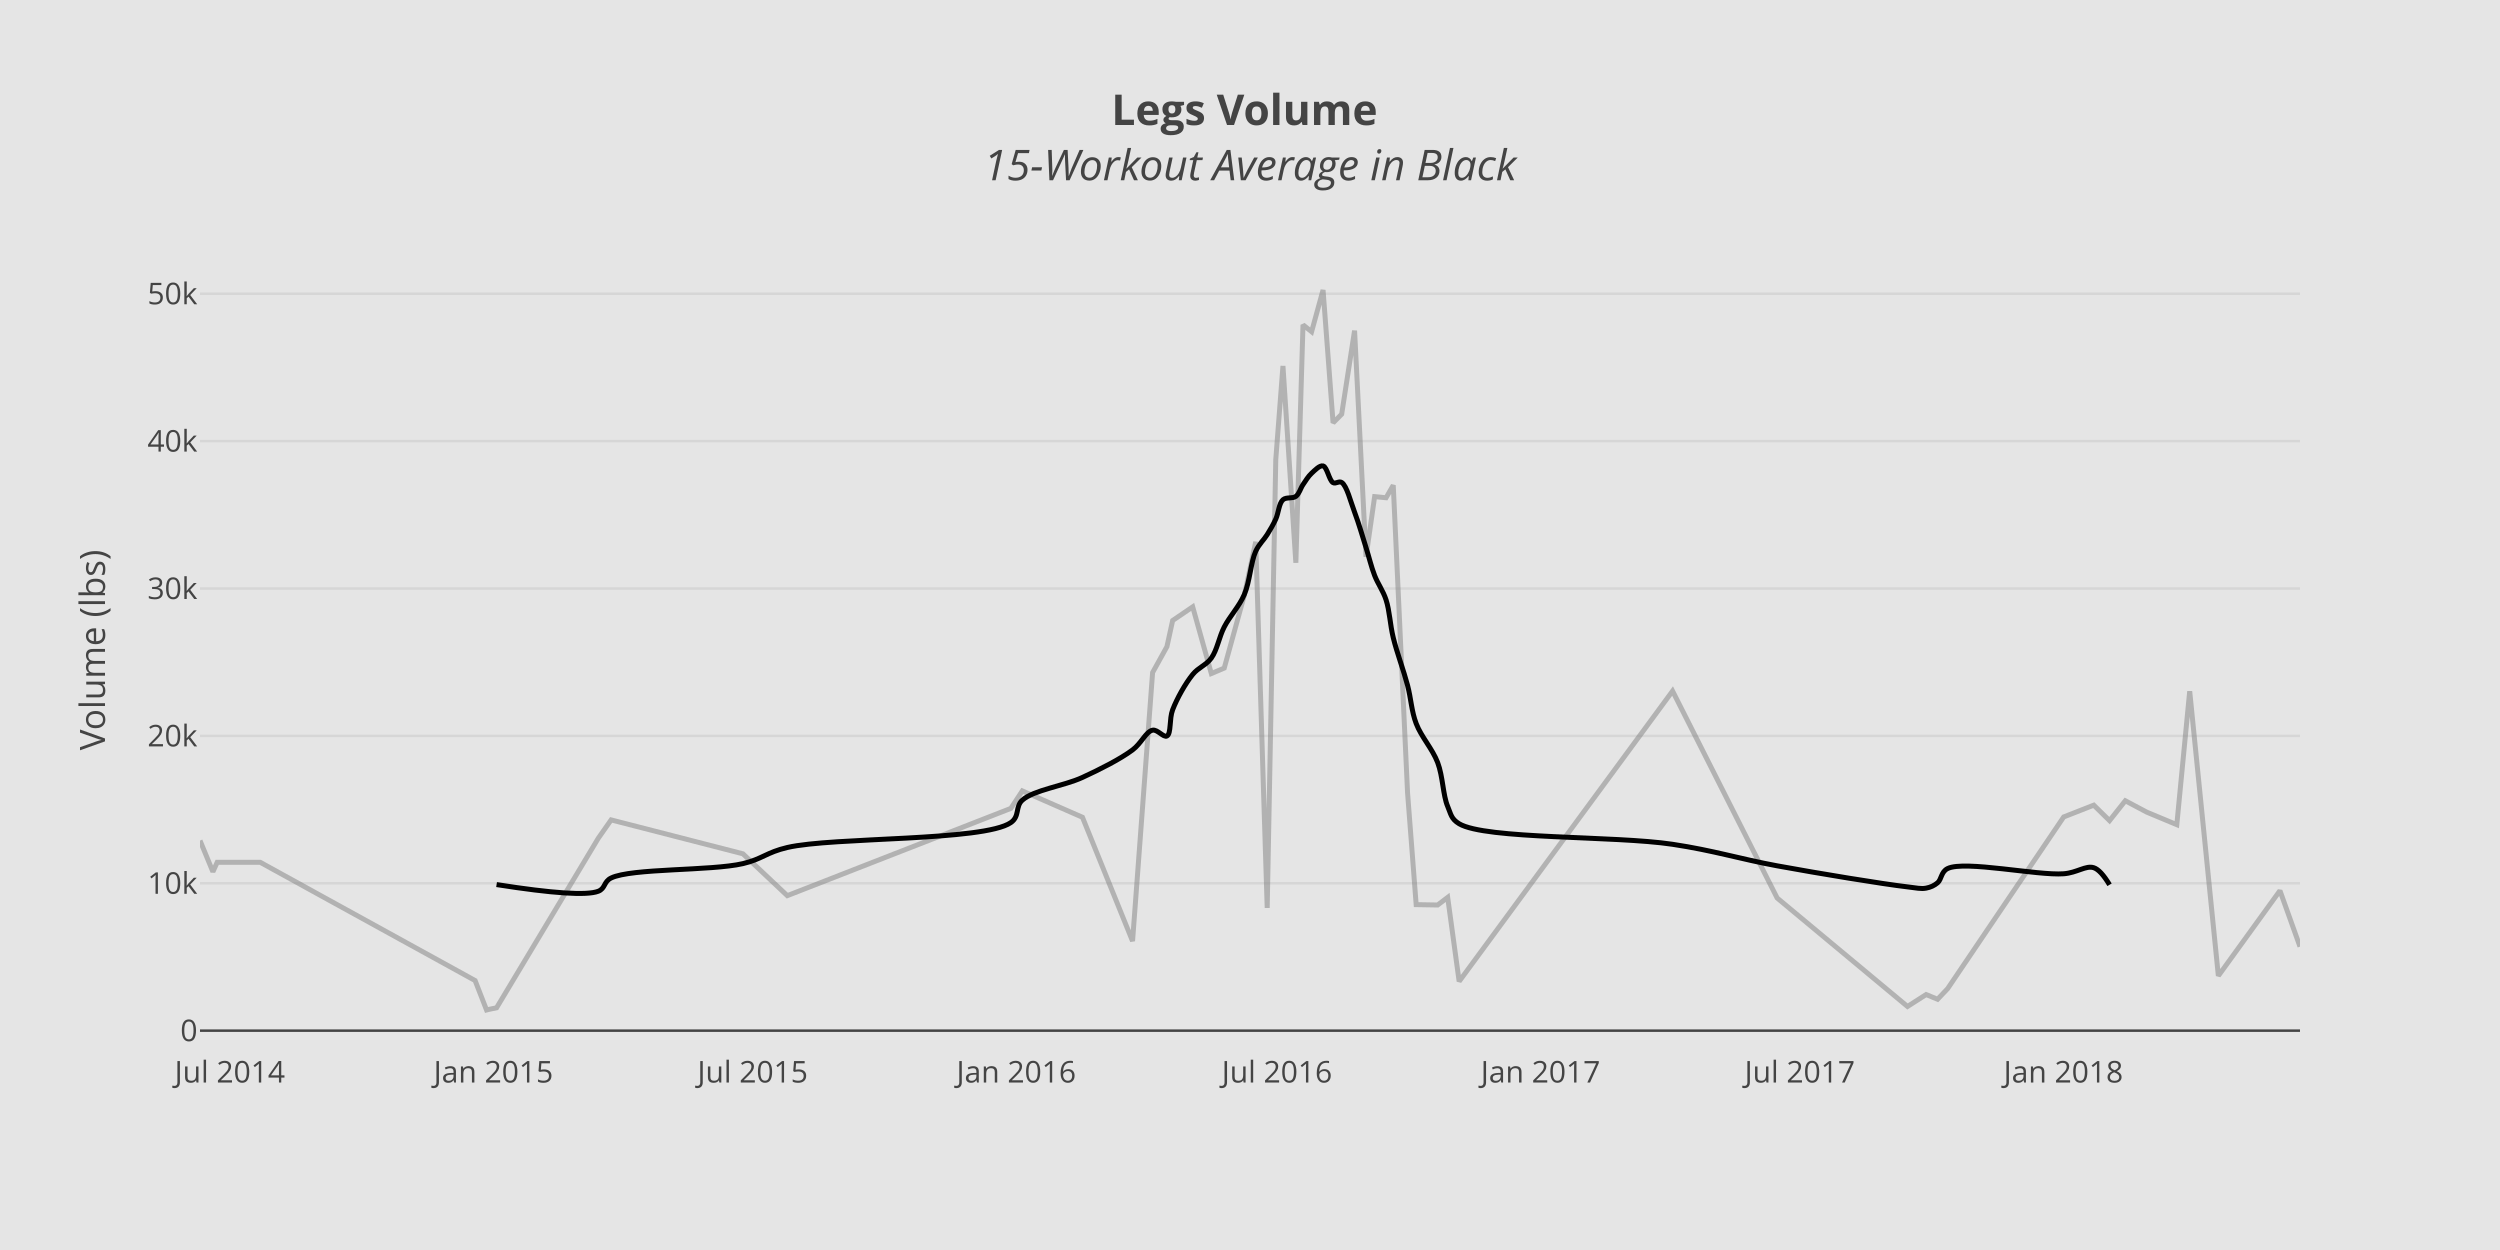
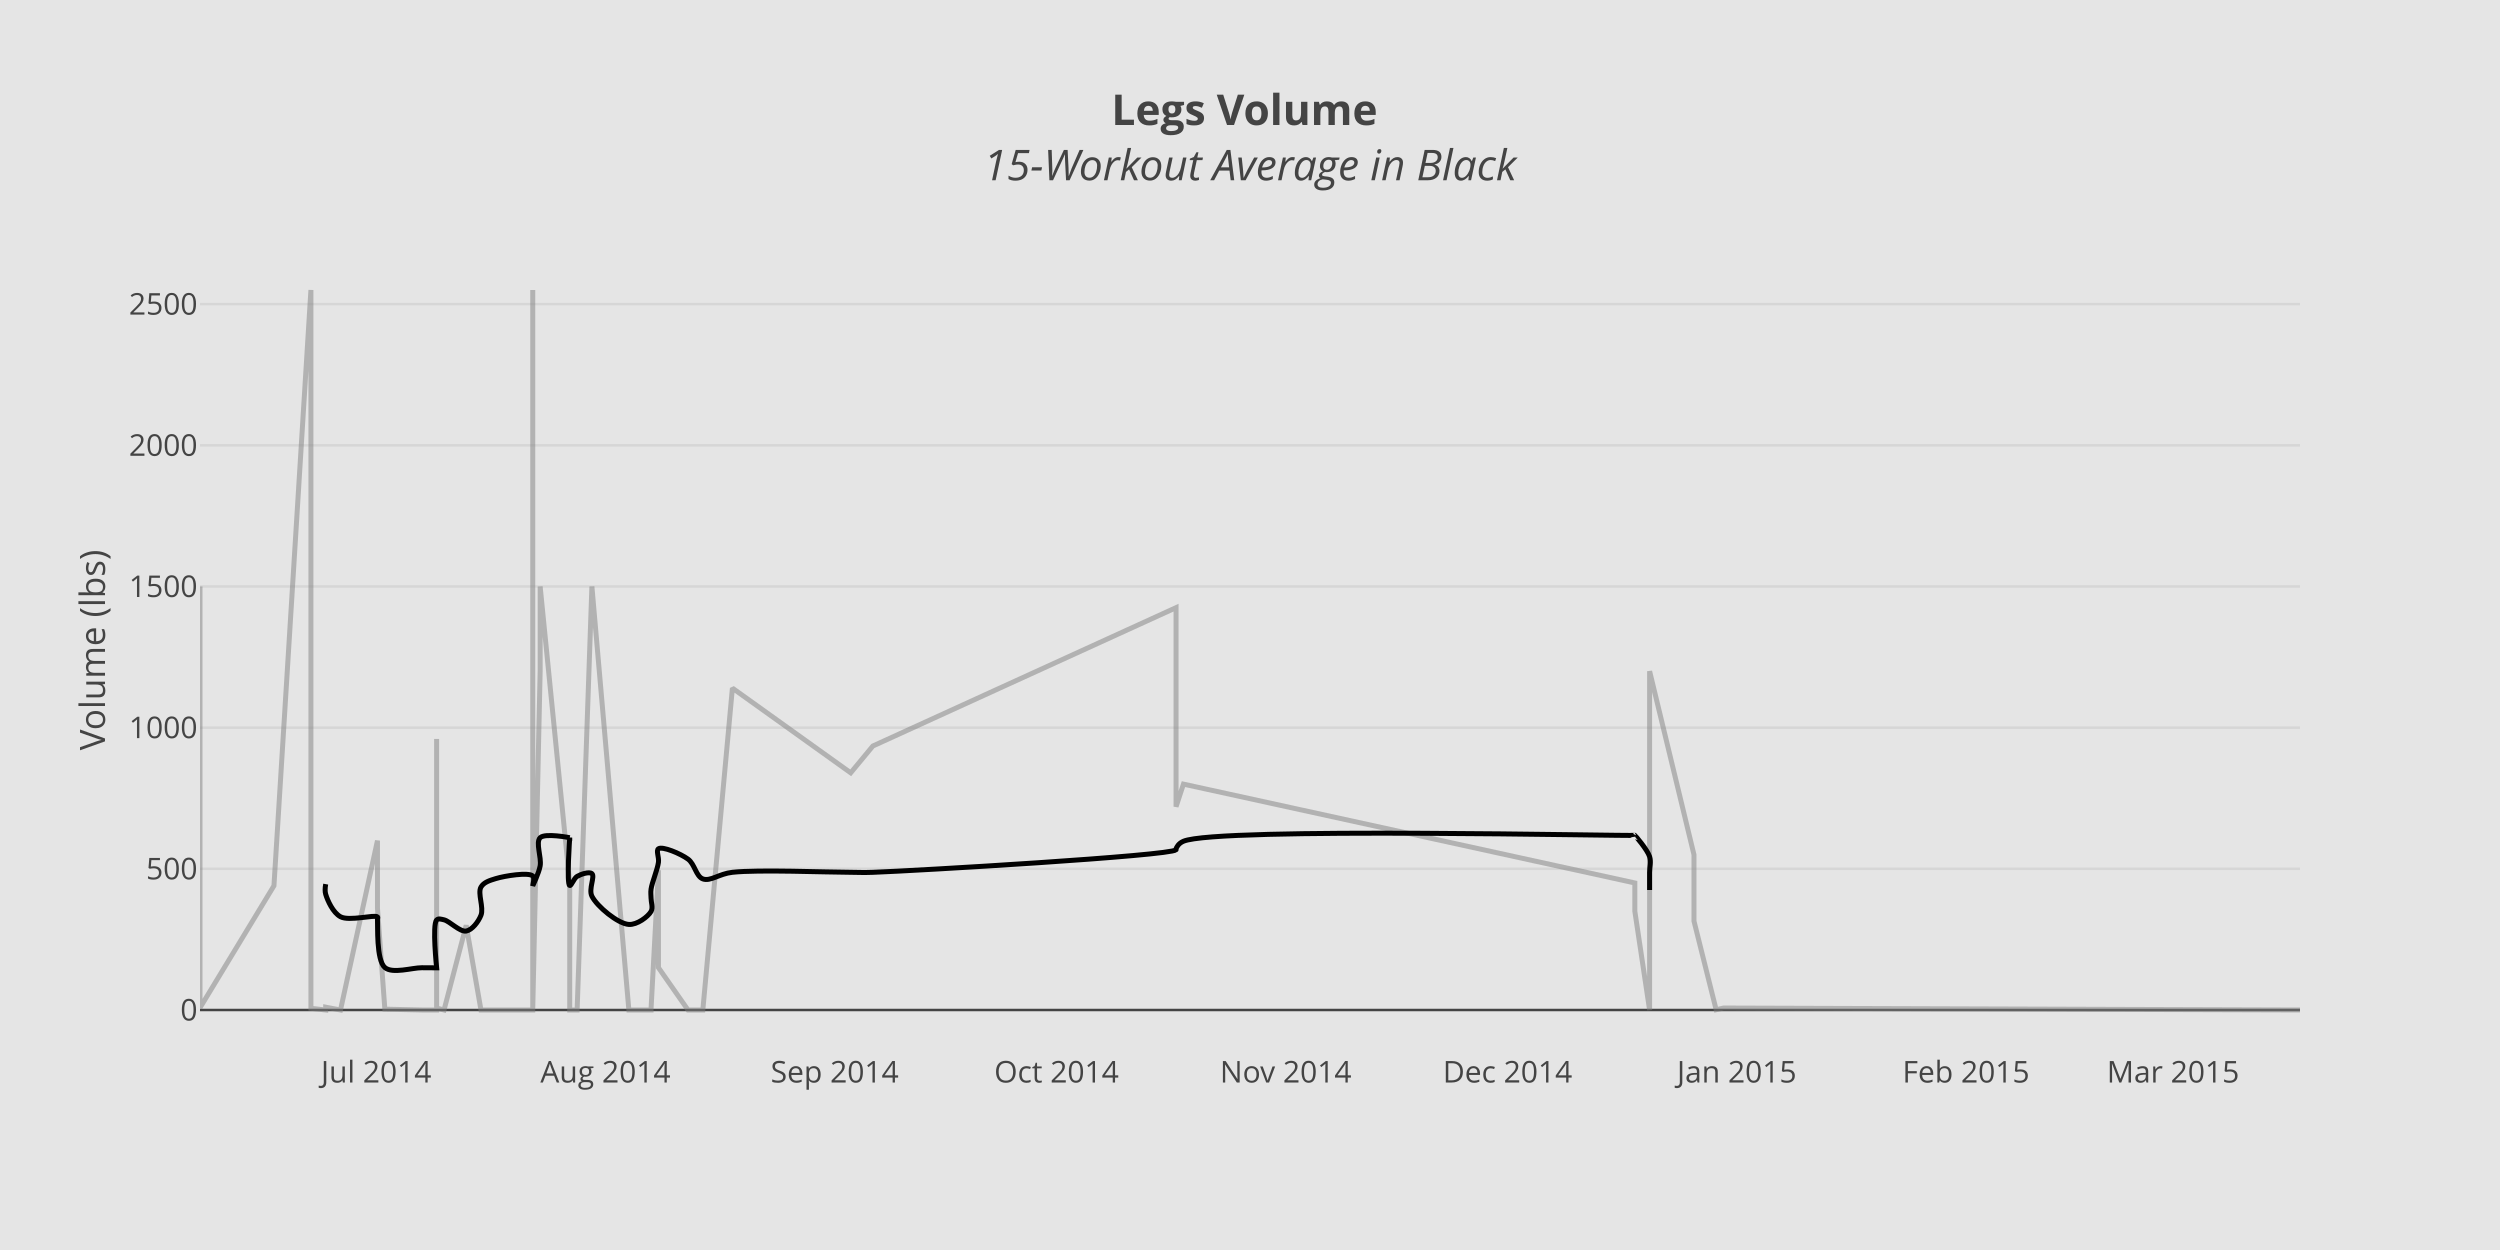
<svg xmlns="http://www.w3.org/2000/svg" class="main-svg" width="1000" height="500" viewBox="0 0 1000 500">
  <rect x="0" y="0" width="1000" height="500" style="fill: rgb(229, 229, 229); fill-opacity: 1;" />
-   <defs id="defs-817415">
+   <defs id="defs-052665">
    <g class="clips">
-       <clipPath id="clip817415xyplot" class="plotclip">
+       <clipPath id="clip052665xyplot" class="plotclip">
        <rect width="840" height="320" />
      </clipPath>
-       <clipPath class="axesclip" id="clip817415x">
+       <clipPath class="axesclip" id="clip052665x">
        <rect x="80" y="0" width="840" height="500" />
      </clipPath>
-       <clipPath class="axesclip" id="clip817415y">
+       <clipPath class="axesclip" id="clip052665y">
        <rect x="0" y="100" width="1000" height="320" />
      </clipPath>
-       <clipPath class="axesclip" id="clip817415xy">
+       <clipPath class="axesclip" id="clip052665xy">
        <rect x="80" y="100" width="840" height="320" />
      </clipPath>
    </g>
    <g class="gradients" />
  </defs>
  <g class="bglayer" />
  <g class="layer-below">
    <g class="imagelayer" />
    <g class="shapelayer" />
  </g>
  <g class="cartesianlayer">
    <g class="subplot xy">
      <g class="layer-subplot">
        <g class="shapelayer" />
        <g class="imagelayer" />
      </g>
      <g class="gridlayer">
        <g class="x" />
        <g class="y">
-           <path class="ygrid crisp" transform="translate(0,353.31)" d="M80,0h840" style="stroke: rgb(214, 214, 214); stroke-opacity: 1; stroke-width: 1px;" />
-           <path class="ygrid crisp" transform="translate(0,294.36)" d="M80,0h840" style="stroke: rgb(214, 214, 214); stroke-opacity: 1; stroke-width: 1px;" />
-           <path class="ygrid crisp" transform="translate(0,235.41)" d="M80,0h840" style="stroke: rgb(214, 214, 214); stroke-opacity: 1; stroke-width: 1px;" />
-           <path class="ygrid crisp" transform="translate(0,176.45)" d="M80,0h840" style="stroke: rgb(214, 214, 214); stroke-opacity: 1; stroke-width: 1px;" />
-           <path class="ygrid crisp" transform="translate(0,117.5)" d="M80,0h840" style="stroke: rgb(214, 214, 214); stroke-opacity: 1; stroke-width: 1px;" />
+           <path class="ygrid crisp" transform="translate(0,347.53)" d="M80,0h840" style="stroke: rgb(214, 214, 214); stroke-opacity: 1; stroke-width: 1px;" />
+           <path class="ygrid crisp" transform="translate(0,291.06)" d="M80,0h840" style="stroke: rgb(214, 214, 214); stroke-opacity: 1; stroke-width: 1px;" />
+           <path class="ygrid crisp" transform="translate(0,234.59)" d="M80,0h840" style="stroke: rgb(214, 214, 214); stroke-opacity: 1; stroke-width: 1px;" />
+           <path class="ygrid crisp" transform="translate(0,178.12)" d="M80,0h840" style="stroke: rgb(214, 214, 214); stroke-opacity: 1; stroke-width: 1px;" />
+           <path class="ygrid crisp" transform="translate(0,121.65)" d="M80,0h840" style="stroke: rgb(214, 214, 214); stroke-opacity: 1; stroke-width: 1px;" />
        </g>
      </g>
      <g class="zerolinelayer">
-         <path class="yzl zl crisp" transform="translate(0,412.26)" d="M80,0h840" style="stroke: rgb(68, 68, 68); stroke-opacity: 1; stroke-width: 1px;" />
+         <path class="yzl zl crisp" transform="translate(0,404)" d="M80,0h840" style="stroke: rgb(68, 68, 68); stroke-opacity: 1; stroke-width: 1px;" />
      </g>
      <path class="xlines-below" />
      <path class="ylines-below" />
      <g class="overlines-below" />
      <g class="xaxislayer-below" />
      <g class="yaxislayer-below" />
      <g class="overaxes-below" />
-       <g class="plot" transform="translate(80, 100)" clip-path="url(#clip817415xyplot)">
+       <g class="plot" transform="translate(80, 100)" clip-path="url(#clip052665xyplot)">
        <g class="scatterlayer mlayer">
-           <g class="trace scatter traced6dfc502-6972-4c17-be12-6b5079628cf6" style="stroke-miterlimit: 2; opacity: 0.5;">
+           <g class="trace scatter tracefdf8cbff-8a99-44ce-b692-fe7c83d5af93" style="stroke-miterlimit: 2; opacity: 0.5;">
            <g class="fills" />
            <g class="errorbars" />
            <g class="lines">
-               <path class="js-line" d="M0,236.21L5.16,248.71L6.88,244.91L24.07,244.91L110.04,292.22L114.62,304L115.77,303.71L118.63,303.12L159.29,235.33L164.45,227.96L217.16,241.52L234.92,258.26L324.33,223.36L328.92,216.37L352.98,226.9L373.02,276.45L381.04,169.01L386.77,158.66L389.06,148.2L397.08,142.74L404.53,169.42L409.69,167.24L417.71,138.17L422.29,116.72L426.88,263.18L430.31,83.82L433.18,46.38L438.34,125.12L441.2,29.94L444.64,32.68L449.22,16L453.23,69.14L456.67,65.67L461.83,32.24L466.41,122.73L469.85,98.65L474.43,99.1L477.3,94.1L483.03,217.23L486.47,261.85L495.06,262L499.07,258.96L503.66,292.56L589.03,176.41L630.86,259.2L683,302.59L690.45,297.82L695.03,299.71L699.05,295.46L745.48,226.78L757.51,222.06L763.82,228.25L770.12,220.3L778.71,224.86L790.72,229.87L795.88,176.49L807.34,290.33L831.98,256.26L840,278.66" style="vector-effect: non-scaling-stroke; fill: none; stroke: rgb(128, 128, 128); stroke-opacity: 1; stroke-width: 2px; opacity: 1;" />
+               <path class="js-line" d="M0,134.59L0,303.1L29.58,254.31L44.37,16L44.37,302.87L44.37,303.32L50.28,304L50.28,302.87L56.2,304L70.99,236.24L70.99,263.34L73.94,303.66L88.73,304L94.65,304L94.65,195.58L94.65,303.21L97.61,304L106.48,270.12L112.39,304L133.1,304L133.1,16L133.1,303.55L136.06,168.47L136.06,134.59L147.89,253.18L147.89,304L150.85,304L156.76,134.59L171.55,304L180.42,304L180.42,303.55L183.38,248.09L183.38,287.06L195.21,304L201.13,304L212.96,175.25L260.28,209.13L269.15,198.4L390.42,143.06L390.42,222.68L393.38,213.65L573.93,253.18L573.93,264.47L579.84,304L579.84,168.47L597.59,241.88L597.59,268.42L606.46,303.89L609.42,303.21L840,304" style="vector-effect: non-scaling-stroke; fill: none; stroke: rgb(128, 128, 128); stroke-opacity: 1; stroke-width: 2px; opacity: 1;" />
            </g>
            <g class="points" />
            <g class="text" />
          </g>
-           <g class="trace scatter trace339a3fa1-7202-46b4-b8cf-fcbd0df9353d" style="stroke-miterlimit: 2; opacity: 1;">
+           <g class="trace scatter trace20cf1e89-733a-4761-bb98-83384fadfab1" style="stroke-miterlimit: 2; opacity: 1;">
            <g class="fills" />
            <g class="errorbars" />
            <g class="lines">
-               <path class="js-line" d="M118.63,253.83Q152.41,259.15 159.29,256.51C162.22,255.38 161.41,252.68 164.45,251.2C172.58,247.23 204.38,248.42 217.16,245.45C224.79,243.68 226.57,240.95 234.92,239C253.14,234.74 313.43,236.57 324.33,229.04C327.98,226.52 326.05,222.64 328.92,220.07C333.51,215.96 345.44,214.44 352.98,210.97C360.09,207.69 368.03,203.69 373.02,199.97C376.52,197.36 378.42,192.59 381.04,192.07C382.98,191.69 385.43,195.11 386.77,194.41C388.53,193.48 387.66,187.55 389.06,183.9C390.78,179.42 394.12,173.41 397.08,169.78C399.39,166.94 402.51,166.05 404.53,163.23C406.88,159.95 407.59,154.9 409.69,150.8C411.93,146.44 415.64,142.65 417.71,137.85C419.95,132.64 420.31,124.79 422.29,120.49C423.62,117.6 425.51,116.04 426.88,113.83C428.16,111.76 429.29,109.85 430.31,107.63C431.41,105.23 431.57,101.36 433.18,99.9C434.48,98.73 437.01,99.55 438.34,98.56C439.69,97.55 440.16,95.38 441.2,93.85C442.26,92.29 443.28,90.56 444.64,89.3C445.97,88.07 447.88,86.05 449.22,86.37C450.83,86.75 451.66,92.21 453.23,93.07C454.27,93.64 455.61,92.31 456.67,92.98C458.72,94.29 460.25,100.69 461.83,104.86C463.52,109.34 465.01,114.58 466.41,119.03C467.65,122.97 468.48,126.64 469.85,130.19C471.17,133.6 473.23,136.27 474.43,139.96C475.86,144.37 476.01,149.77 477.3,155.06C478.77,161.09 481.45,168.13 483.03,174.16C484.43,179.5 484.58,184.43 486.47,189.41C488.49,194.73 492.96,199.5 495.06,205.01C497.17,210.55 497.19,218.17 499.07,222.56C500.35,225.55 500.39,227.53 503.66,229.5C514.16,235.81 565.67,234.2 589.03,237.72C605.51,240.2 616.12,243.62 630.86,246.33C647.25,249.34 673.45,253.66 683,254.75C686.59,255.16 688.31,255.65 690.45,255.25C692.21,254.92 693.68,254.25 695.03,253.12C696.62,251.8 696.41,248.71 699.05,247.42C705.86,244.08 735.07,250.31 745.48,249.51C750.83,249.1 754.35,246.07 757.51,247.09Q760.26,247.98 763.82,253.91" style="vector-effect: non-scaling-stroke; fill: none; stroke: rgb(0, 0, 0); stroke-opacity: 1; stroke-width: 2px; opacity: 1;" />
+               <path class="js-line" d="M50.28,253.65Q49.82,256.18 50.28,257.72C51.03,260.23 53.2,265.08 56.2,266.7C59.72,268.6 69.95,265.72 70.99,266.76C71.27,267.04 70.95,267.25 70.99,267.81C71.18,270.24 70.46,284.01 73.94,287.01C76.97,289.63 84.91,287.07 88.73,287.09C91.15,287.1 94.65,287.13 94.65,287.13C94.65,287.13 94.65,287.13 94.65,287.13C94.65,287.13 92.85,269.86 94.65,268.01C95.36,267.28 96.4,267.66 97.61,267.93C99.82,268.43 103.96,272.87 106.48,272.42C108.83,272 111.34,268.76 112.39,266.1C113.59,263.06 110.96,257.29 112.39,254.83C113.5,252.92 115.78,252.21 118.31,251.44C122.04,250.3 131.44,248.83 133.1,250.38C133.95,251.17 133.1,253.94 133.1,254.22C133.1,254.26 133.1,254.28 133.1,254.28C133.1,254.28 133.1,254.28 133.1,254.28C133.1,254.28 135.53,249.29 136.06,246.37C136.67,242.99 134.16,236.98 136.06,235.08C138.01,233.13 147.89,235.08 147.89,235.08C147.89,235.08 147.89,235.08 147.89,235.08C147.89,235.08 147.89,235.03 147.89,235.03C147.89,235.03 146.56,253.73 147.89,254.2C148.55,254.43 149.51,251.35 150.85,250.55C152.37,249.65 155.68,248.55 156.76,249.45C158.09,250.55 155.35,255.63 156.76,258.48C158.78,262.57 167.17,269.51 171.55,269.78C174.81,269.98 179.19,266.73 180.42,264.58C181.3,263.04 180.42,260.91 180.42,259.31C180.42,257.98 180.21,257.18 180.42,255.66C180.78,253.01 182.97,247.92 183.38,244.93C183.66,242.84 182.35,240.24 183.38,239.51C184.94,238.4 192.18,241.43 195.21,243.65C197.9,245.62 198.4,250.55 201.13,251.56C204.15,252.68 207.66,249.5 212.96,248.92C223.43,247.77 250.75,248.91 260.28,248.92C264.41,248.92 264.5,249.1 269.15,248.93C286.37,248.3 388.2,242.31 390.42,239.92C390.55,239.78 390.35,239.69 390.42,239.51C390.65,238.94 391.3,237.39 393.38,236.5C406.96,230.7 573.49,234.58 573.93,234.13C573.93,234.13 573.93,234.12 573.93,234.12C573.99,234.1 578.98,239.89 579.84,242.65C580.51,244.81 579.84,246.81 579.84,248.98Q579.84,251.26 579.84,256.01" style="vector-effect: non-scaling-stroke; fill: none; stroke: rgb(0, 0, 0); stroke-opacity: 1; stroke-width: 2px; opacity: 1;" />
            </g>
            <g class="points" />
            <g class="text" />
          </g>
        </g>
      </g>
      <g class="overplot" />
      <path class="xlines-above crisp" d="M0,0" style="fill: none;" />
      <path class="ylines-above crisp" d="M0,0" style="fill: none;" />
      <g class="overlines-above" />
      <g class="xaxislayer-above">
        <g class="xtick">
-           <text text-anchor="middle" x="0" y="433" transform="translate(91.94,0)" style="font-family: 'Open Sans', verdana, arial, sans-serif; font-size: 12px; fill: rgb(68, 68, 68); fill-opacity: 1; white-space: pre;">Jul 2014</text>
+           <text text-anchor="middle" x="0" y="433" transform="translate(150.49,0)" style="font-family: 'Open Sans', verdana, arial, sans-serif; font-size: 12px; fill: rgb(68, 68, 68); fill-opacity: 1; white-space: pre;">Jul 2014</text>
        </g>
        <g class="xtick">
-           <text text-anchor="middle" x="0" y="433" transform="translate(197.37,0)" style="font-family: 'Open Sans', verdana, arial, sans-serif; font-size: 12px; fill: rgb(68, 68, 68); fill-opacity: 1; white-space: pre;">Jan 2015</text>
+           <text text-anchor="middle" x="0" y="433" transform="translate(242.18,0)" style="font-family: 'Open Sans', verdana, arial, sans-serif; font-size: 12px; fill: rgb(68, 68, 68); fill-opacity: 1; white-space: pre;">Aug 2014</text>
        </g>
        <g class="xtick">
-           <text text-anchor="middle" x="0" y="433" transform="translate(301.08,0)" style="font-family: 'Open Sans', verdana, arial, sans-serif; font-size: 12px; fill: rgb(68, 68, 68); fill-opacity: 1; white-space: pre;">Jul 2015</text>
+           <text text-anchor="middle" x="0" y="433" transform="translate(333.87,0)" style="font-family: 'Open Sans', verdana, arial, sans-serif; font-size: 12px; fill: rgb(68, 68, 68); fill-opacity: 1; white-space: pre;">Sep 2014</text>
        </g>
        <g class="xtick">
-           <text text-anchor="middle" x="0" y="433" transform="translate(406.51,0)" style="font-family: 'Open Sans', verdana, arial, sans-serif; font-size: 12px; fill: rgb(68, 68, 68); fill-opacity: 1; white-space: pre;">Jan 2016</text>
+           <text text-anchor="middle" x="0" y="433" transform="translate(422.61,0)" style="font-family: 'Open Sans', verdana, arial, sans-serif; font-size: 12px; fill: rgb(68, 68, 68); fill-opacity: 1; white-space: pre;">Oct 2014</text>
        </g>
        <g class="xtick">
-           <text text-anchor="middle" x="0" y="433" transform="translate(510.79,0)" style="font-family: 'Open Sans', verdana, arial, sans-serif; font-size: 12px; fill: rgb(68, 68, 68); fill-opacity: 1; white-space: pre;">Jul 2016</text>
+           <text text-anchor="middle" x="0" y="433" transform="translate(514.3,0)" style="font-family: 'Open Sans', verdana, arial, sans-serif; font-size: 12px; fill: rgb(68, 68, 68); fill-opacity: 1; white-space: pre;">Nov 2014</text>
        </g>
        <g class="xtick">
-           <text text-anchor="middle" x="0" y="433" transform="translate(616.22,0)" style="font-family: 'Open Sans', verdana, arial, sans-serif; font-size: 12px; fill: rgb(68, 68, 68); fill-opacity: 1; white-space: pre;">Jan 2017</text>
+           <text text-anchor="middle" x="0" y="433" transform="translate(603.03,0)" style="font-family: 'Open Sans', verdana, arial, sans-serif; font-size: 12px; fill: rgb(68, 68, 68); fill-opacity: 1; white-space: pre;">Dec 2014</text>
        </g>
        <g class="xtick">
-           <text text-anchor="middle" x="0" y="433" transform="translate(719.93,0)" style="font-family: 'Open Sans', verdana, arial, sans-serif; font-size: 12px; fill: rgb(68, 68, 68); fill-opacity: 1; white-space: pre;">Jul 2017</text>
+           <text text-anchor="middle" x="0" y="433" transform="translate(694.72,0)" style="font-family: 'Open Sans', verdana, arial, sans-serif; font-size: 12px; fill: rgb(68, 68, 68); fill-opacity: 1; white-space: pre;">Jan 2015</text>
        </g>
        <g class="xtick">
-           <text text-anchor="middle" x="0" y="433" transform="translate(825.36,0)" style="font-family: 'Open Sans', verdana, arial, sans-serif; font-size: 12px; fill: rgb(68, 68, 68); fill-opacity: 1; white-space: pre;">Jan 2018</text>
+           <text text-anchor="middle" x="0" y="433" transform="translate(786.41,0)" style="font-family: 'Open Sans', verdana, arial, sans-serif; font-size: 12px; fill: rgb(68, 68, 68); fill-opacity: 1; white-space: pre;">Feb 2015</text>
+         </g>
+         <g class="xtick">
+           <text text-anchor="middle" x="0" y="433" transform="translate(869.23,0)" style="font-family: 'Open Sans', verdana, arial, sans-serif; font-size: 12px; fill: rgb(68, 68, 68); fill-opacity: 1; white-space: pre;">Mar 2015</text>
        </g>
      </g>
      <g class="yaxislayer-above">
        <g class="ytick">
-           <text text-anchor="end" x="79" y="4.2" transform="translate(0,412.26)" style="font-family: 'Open Sans', verdana, arial, sans-serif; font-size: 12px; fill: rgb(68, 68, 68); fill-opacity: 1; white-space: pre;">0</text>
+           <text text-anchor="end" x="79" y="4.2" transform="translate(0,404)" style="font-family: 'Open Sans', verdana, arial, sans-serif; font-size: 12px; fill: rgb(68, 68, 68); fill-opacity: 1; white-space: pre;">0</text>
        </g>
        <g class="ytick">
-           <text text-anchor="end" x="79" y="4.2" transform="translate(0,353.31)" style="font-family: 'Open Sans', verdana, arial, sans-serif; font-size: 12px; fill: rgb(68, 68, 68); fill-opacity: 1; white-space: pre;">10k</text>
+           <text text-anchor="end" x="79" y="4.2" transform="translate(0,347.53)" style="font-family: 'Open Sans', verdana, arial, sans-serif; font-size: 12px; fill: rgb(68, 68, 68); fill-opacity: 1; white-space: pre;">500</text>
        </g>
        <g class="ytick">
-           <text text-anchor="end" x="79" y="4.2" transform="translate(0,294.36)" style="font-family: 'Open Sans', verdana, arial, sans-serif; font-size: 12px; fill: rgb(68, 68, 68); fill-opacity: 1; white-space: pre;">20k</text>
+           <text text-anchor="end" x="79" y="4.2" transform="translate(0,291.06)" style="font-family: 'Open Sans', verdana, arial, sans-serif; font-size: 12px; fill: rgb(68, 68, 68); fill-opacity: 1; white-space: pre;">1000</text>
        </g>
        <g class="ytick">
-           <text text-anchor="end" x="79" y="4.2" transform="translate(0,235.41)" style="font-family: 'Open Sans', verdana, arial, sans-serif; font-size: 12px; fill: rgb(68, 68, 68); fill-opacity: 1; white-space: pre;">30k</text>
+           <text text-anchor="end" x="79" y="4.2" transform="translate(0,234.59)" style="font-family: 'Open Sans', verdana, arial, sans-serif; font-size: 12px; fill: rgb(68, 68, 68); fill-opacity: 1; white-space: pre;">1500</text>
        </g>
        <g class="ytick">
-           <text text-anchor="end" x="79" y="4.2" transform="translate(0,176.45)" style="font-family: 'Open Sans', verdana, arial, sans-serif; font-size: 12px; fill: rgb(68, 68, 68); fill-opacity: 1; white-space: pre;">40k</text>
+           <text text-anchor="end" x="79" y="4.2" transform="translate(0,178.12)" style="font-family: 'Open Sans', verdana, arial, sans-serif; font-size: 12px; fill: rgb(68, 68, 68); fill-opacity: 1; white-space: pre;">2000</text>
        </g>
        <g class="ytick">
-           <text text-anchor="end" x="79" y="4.2" transform="translate(0,117.5)" style="font-family: 'Open Sans', verdana, arial, sans-serif; font-size: 12px; fill: rgb(68, 68, 68); fill-opacity: 1; white-space: pre;">50k</text>
+           <text text-anchor="end" x="79" y="4.2" transform="translate(0,121.65)" style="font-family: 'Open Sans', verdana, arial, sans-serif; font-size: 12px; fill: rgb(68, 68, 68); fill-opacity: 1; white-space: pre;">2500</text>
        </g>
      </g>
      <g class="overaxes-above" />
    </g>
  </g>
  <g class="polarlayer" />
  <g class="ternarylayer" />
  <g class="geolayer" />
  <g class="pielayer" />
  <g class="glimages" />
-   <defs id="topdefs-817415">
+   <defs id="topdefs-052665">
    <g class="clips" />
  </defs>
  <g class="layer-above">
    <g class="imagelayer" />
    <g class="shapelayer" />
  </g>
  <g class="infolayer">
    <g class="g-gtitle">
      <text class="gtitle" x="500" y="50" text-anchor="middle" dy="0em" style="font-family: 'Open Sans', verdana, arial, sans-serif; font-size: 17px; fill: rgb(68, 68, 68); opacity: 1; font-weight: normal; white-space: pre;">
        <tspan class="line" dy="0em" x="500" y="50">
          <tspan style="font-weight:bold">Legs Volume</tspan>
        </tspan>
        <tspan class="line" dy="1.3em" x="500" y="50">
          <tspan style="font-style:italic">15-Workout Average in Black<tspan style="font-style:italic" />
          </tspan>
        </tspan>
      </text>
    </g>
    <g class="g-xtitle" />
    <g class="g-ytitle">
      <text class="ytitle" transform="rotate(-90,42,260)" x="42" y="260" text-anchor="middle" style="font-family: 'Open Sans', verdana, arial, sans-serif; font-size: 14px; fill: rgb(68, 68, 68); opacity: 1; font-weight: normal; white-space: pre;">Volume (lbs)</text>
    </g>
  </g>
</svg>
